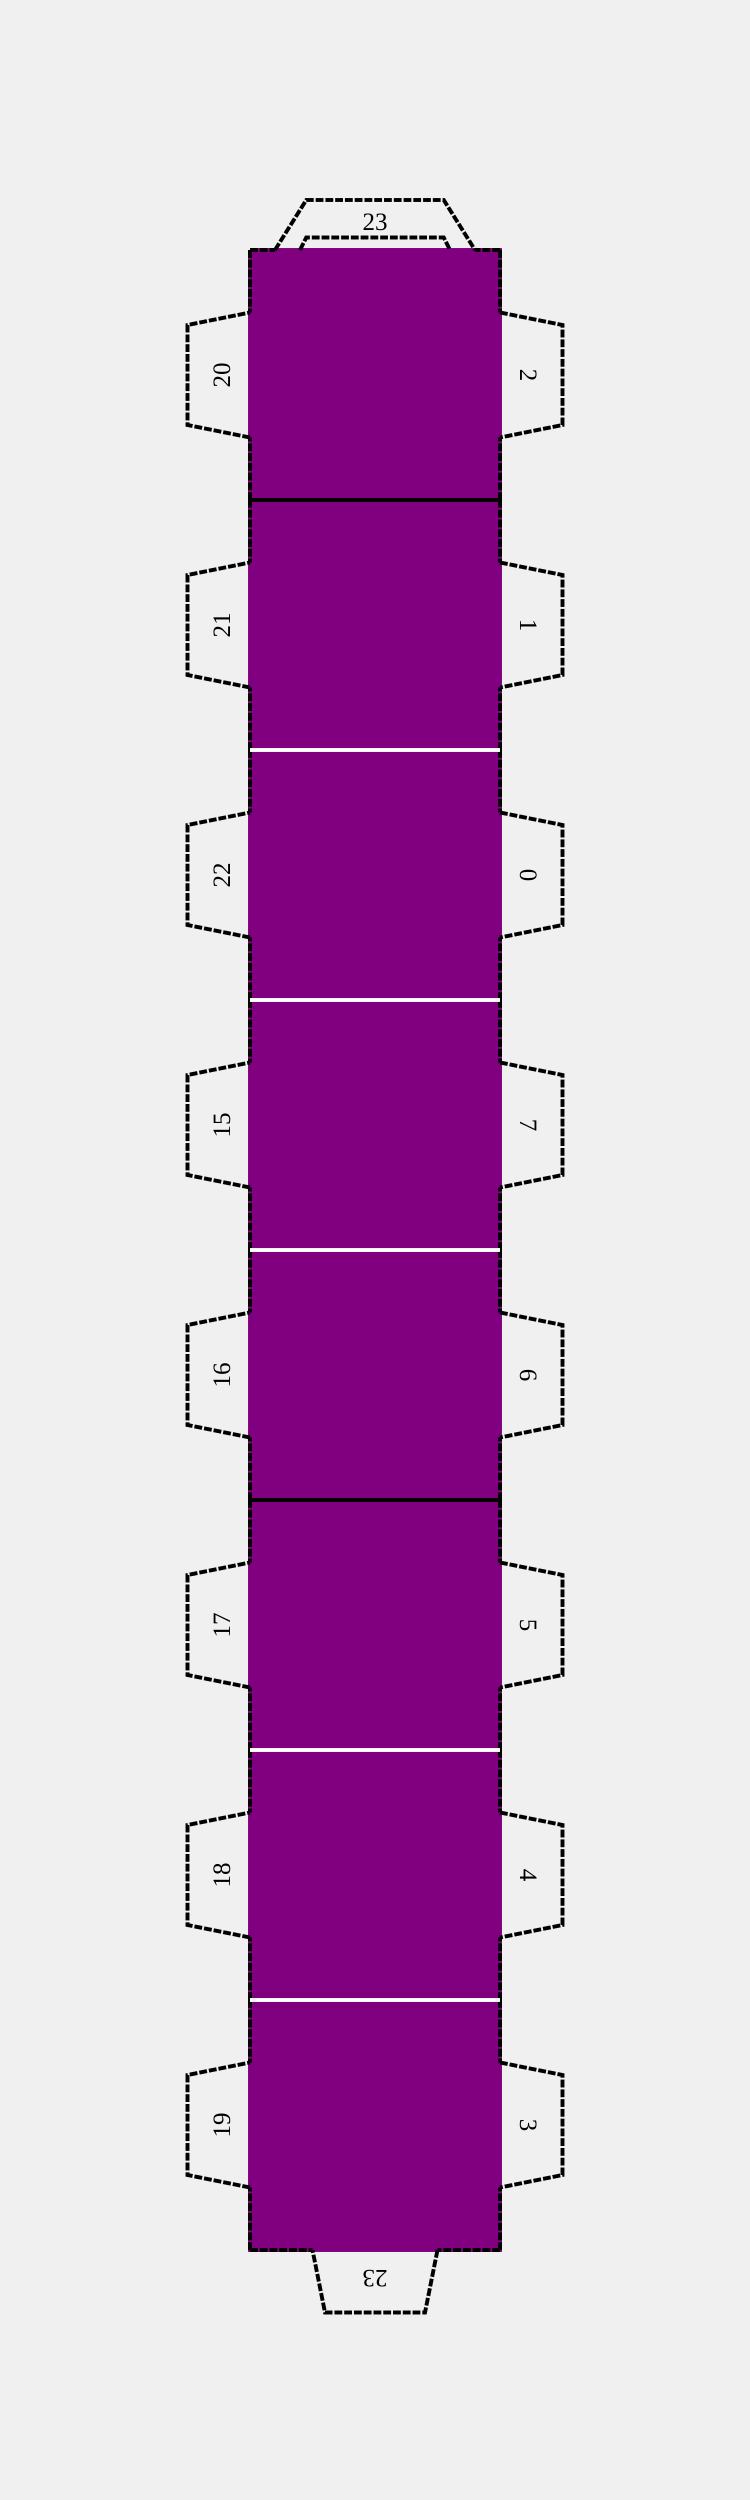
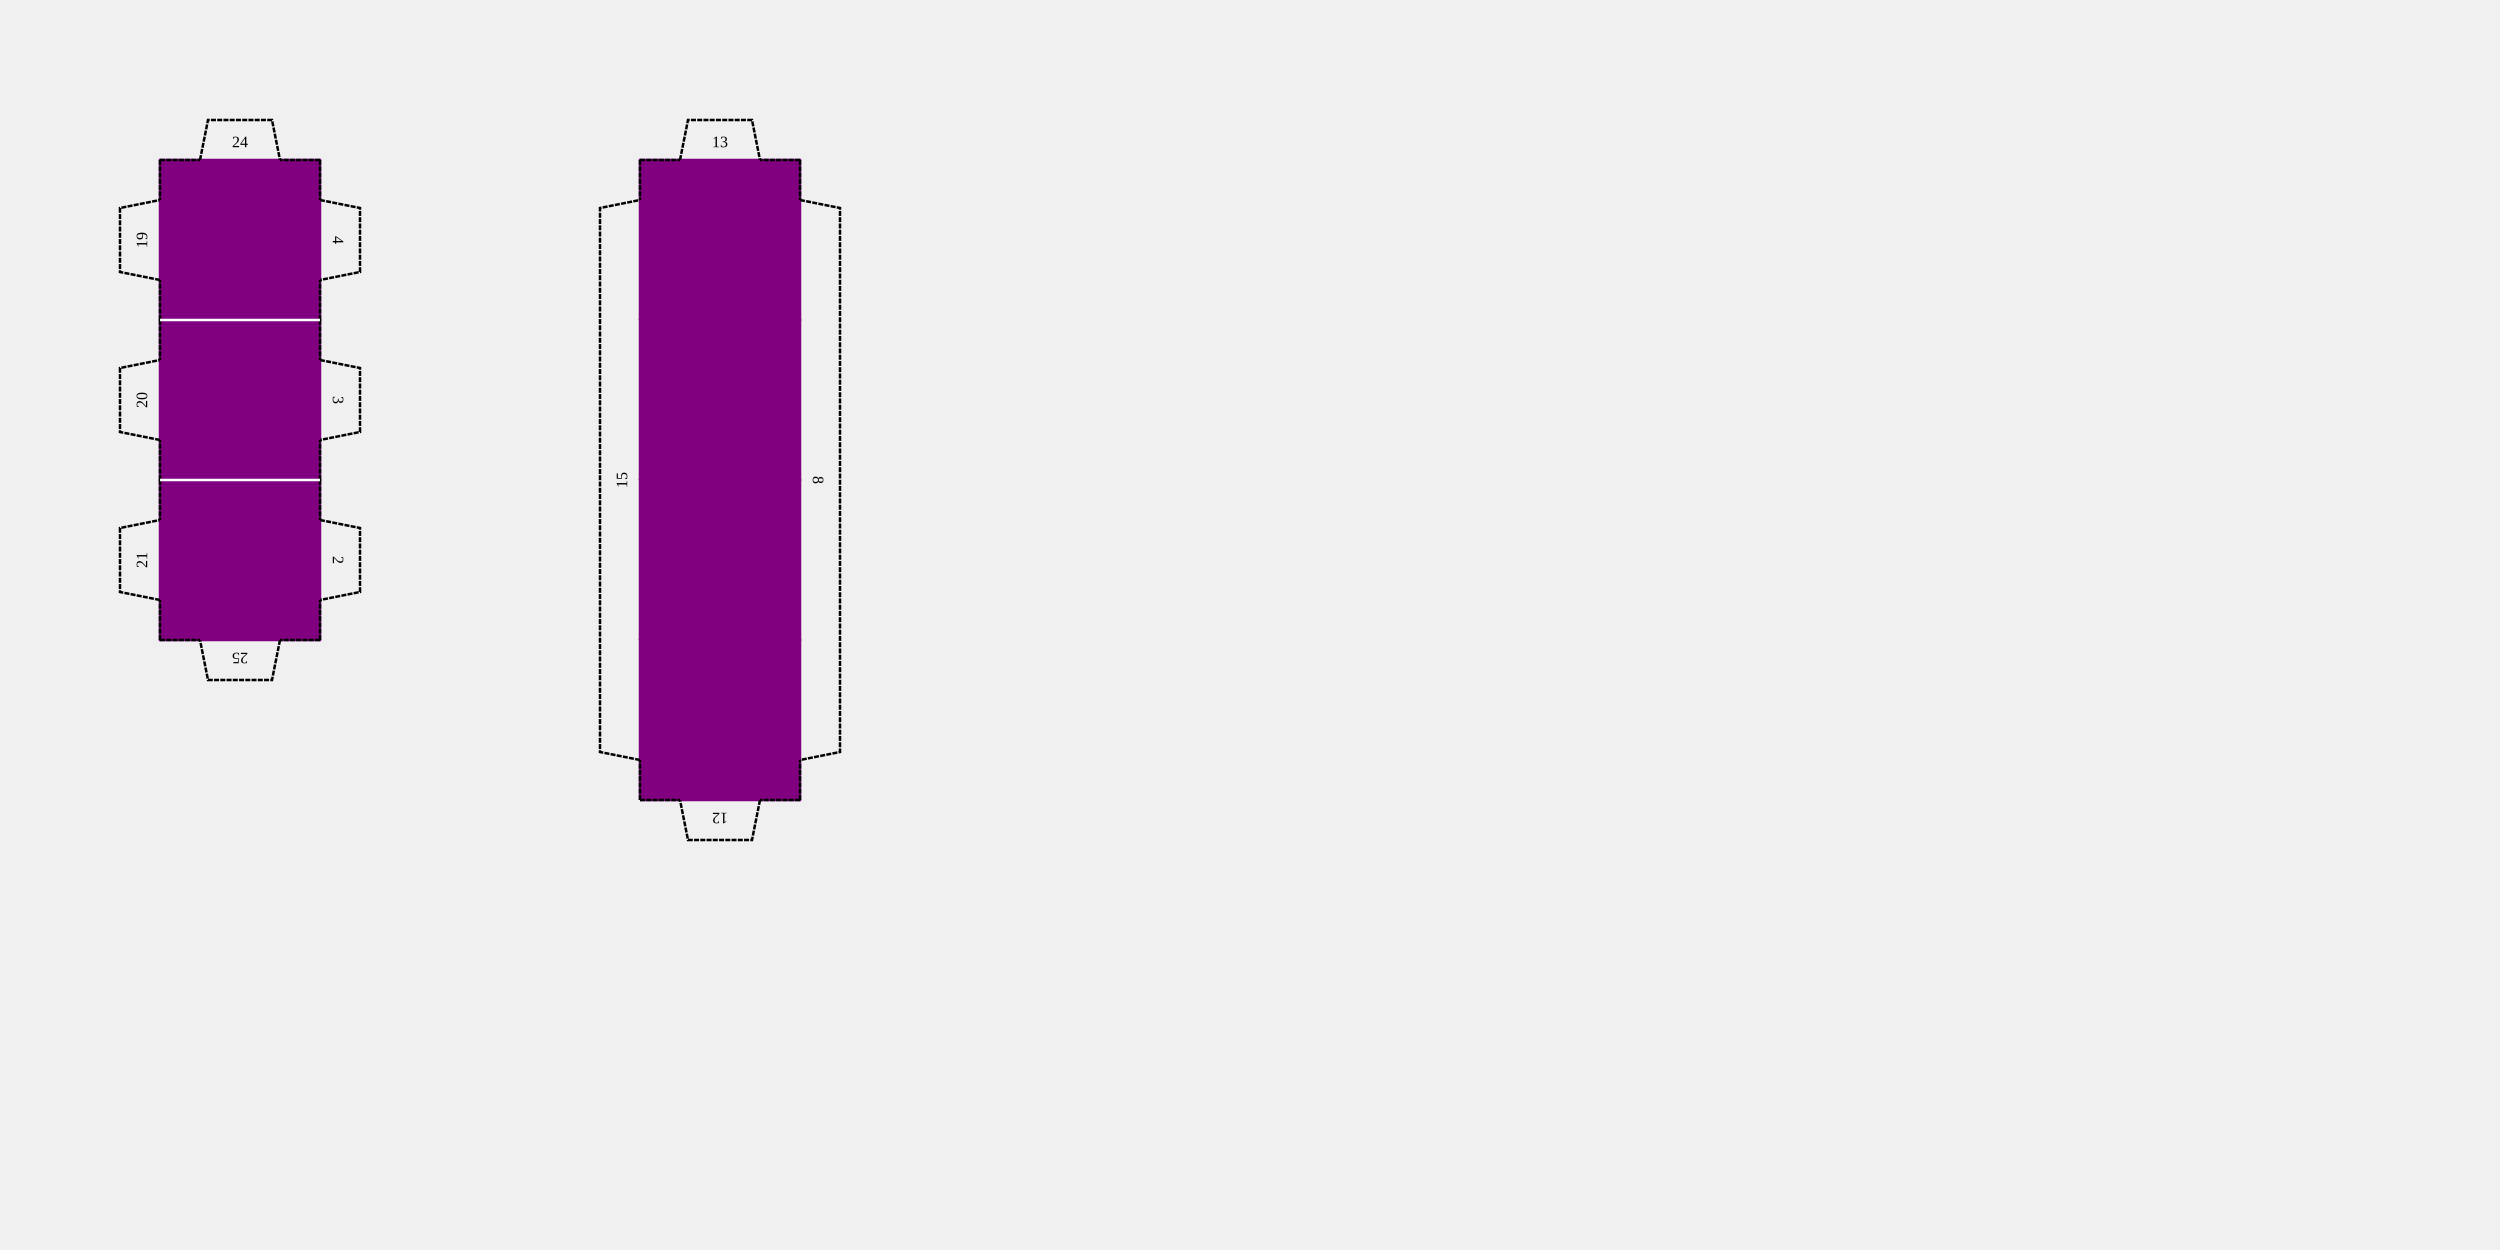
- <svg xmlns="http://www.w3.org/2000/svg" width="192" height="640">
-   <g transform="translate(192,128)">
+ <svg xmlns="http://www.w3.org/2000/svg" width="1000" height="500">
+   <g transform="translate(192,384)">
+     <path stroke="purple" fill="purple" d="M-128 -256 L-128 -192 L-64 -192 L-64 -256 L-128 -256" />
+     <path stroke="purple" fill="purple" d="M-128 -192 L-64 -192 L-64 -128 L-128 -128 L-128 -192" />
+     <path stroke="purple" fill="purple" d="M-128 -256 L-64 -256 L-64 -320 L-128 -320 L-128 -256" />
+     <path stroke-width="1" stroke-dasharray="2,0.5" stroke="black" fill="none" d="M-128 -208 L-144 -211.2 L-144 -236.8 L-128 -240" />
+     <path stroke-width="1" stroke-dasharray="2,0.5" stroke="black" fill="none" d="M-128 -192 L-128 -208" />
+     <path stroke-width="1" stroke-dasharray="2,0.5" stroke="black" fill="none" d="M-128 -256 L-128 -240" />
+     <text font-size="6.4" fill="black" text-anchor="middle" transform="matrix(0,-1,1,0,-133.12,-224)">20</text>
+     <path stroke-width="1" stroke-dasharray="2,0.5" stroke="black" fill="none" d="M-64 -240 L-48 -236.8 L-48 -211.2 L-64 -208" />
+     <path stroke-width="1" stroke-dasharray="2,0.5" stroke="black" fill="none" d="M-64 -256 L-64 -240" />
+     <path stroke-width="1" stroke-dasharray="2,0.5" stroke="black" fill="none" d="M-64 -192 L-64 -208" />
+     <text font-size="6.4" fill="black" text-anchor="middle" transform="matrix(0,1,-1,0,-58.88,-224)">3</text>
+     <path stroke-width="1" stroke-dasharray="2,0.5" stroke="black" fill="none" d="M-128 -144 L-144 -147.2 L-144 -172.8 L-128 -176" />
+     <path stroke-width="1" stroke-dasharray="2,0.5" stroke="black" fill="none" d="M-128 -128 L-128 -144" />
+     <path stroke-width="1" stroke-dasharray="2,0.5" stroke="black" fill="none" d="M-128 -192 L-128 -176" />
+     <text font-size="6.4" fill="black" text-anchor="middle" transform="matrix(0,-1,1,0,-133.12,-160)">21</text>
+     <path stroke-width="1" stroke-dasharray="2,0.5" stroke="black" fill="none" d="M-64 -176 L-48 -172.8 L-48 -147.2 L-64 -144" />
+     <path stroke-width="1" stroke-dasharray="2,0.5" stroke="black" fill="none" d="M-64 -192 L-64 -176" />
+     <path stroke-width="1" stroke-dasharray="2,0.5" stroke="black" fill="none" d="M-64 -128 L-64 -144" />
+     <text font-size="6.4" fill="black" text-anchor="middle" transform="matrix(0,1,-1,0,-58.88,-160)">2</text>
+     <path stroke-width="1" stroke-dasharray="2,0.5" stroke="black" fill="none" d="M-80 -128 L-83.2 -112 L-108.8 -112 L-112 -128" />
+     <path stroke-width="1" stroke-dasharray="2,0.5" stroke="black" fill="none" d="M-64 -128 L-80 -128" />
+     <path stroke-width="1" stroke-dasharray="2,0.5" stroke="black" fill="none" d="M-128 -128 L-112 -128" />
+     <text font-size="6.4" fill="black" text-anchor="middle" transform="matrix(-1,0,0,-1,-96,-122.88)">25</text>
+     <path stroke-width="1" stroke-dasharray="2,0.5" stroke="black" fill="none" d="M-64 -304 L-48 -300.8 L-48 -275.2 L-64 -272" />
+     <path stroke-width="1" stroke-dasharray="2,0.5" stroke="black" fill="none" d="M-64 -320 L-64 -304" />
+     <path stroke-width="1" stroke-dasharray="2,0.5" stroke="black" fill="none" d="M-64 -256 L-64 -272" />
+     <text font-size="6.4" fill="black" text-anchor="middle" transform="matrix(0,1,-1,0,-58.88,-288)">4</text>
+     <path stroke-width="1" stroke-dasharray="2,0.5" stroke="black" fill="none" d="M-128 -272 L-144 -275.2 L-144 -300.8 L-128 -304" />
+     <path stroke-width="1" stroke-dasharray="2,0.5" stroke="black" fill="none" d="M-128 -256 L-128 -272" />
+     <path stroke-width="1" stroke-dasharray="2,0.5" stroke="black" fill="none" d="M-128 -320 L-128 -304" />
+     <text font-size="6.4" fill="black" text-anchor="middle" transform="matrix(0,-1,1,0,-133.12,-288)">19</text>
+     <path stroke-width="1" stroke-dasharray="2,0.5" stroke="black" fill="none" d="M-112 -320 L-108.8 -336 L-83.2 -336 L-80 -320" />
+     <path stroke-width="1" stroke-dasharray="2,0.5" stroke="black" fill="none" d="M-128 -320 L-112 -320" />
+     <path stroke-width="1" stroke-dasharray="2,0.5" stroke="black" fill="none" d="M-64 -320 L-80 -320" />
+     <text font-size="6.4" fill="black" text-anchor="middle" transform="matrix(1,0,0,1,-96,-325.12)">24</text>
+     <line x1="-64" y1="-192" x2="-128" y2="-192" stroke="white" stroke-width="1" />
+     <line x1="-128" y1="-256" x2="-64" y2="-256" stroke="white" stroke-width="1" />
+   </g>
+   <g transform="translate(384,0)">
+     <path stroke="purple" fill="purple" d="M-128 128 L-128 64 L-64 64 L-64 128 L-128 128" />
    <path stroke="purple" fill="purple" d="M-128 192 L-128 128 L-64 128 L-64 192 L-128 192" />
-     <path stroke="purple" fill="purple" d="M-128 256 L-64 256 L-64 192 L-128 192 L-128 256" />
-     <path stroke="purple" fill="purple" d="M-128 64 L-64 64 L-64 128 L-128 128 L-128 64" />
+     <path stroke="purple" fill="purple" d="M-128 256 L-128 192 L-64 192 L-64 256 L-128 256" />
    <path stroke="purple" fill="purple" d="M-128 320 L-128 256 L-64 256 L-64 320 L-128 320" />
-     <path stroke="purple" fill="purple" d="M-128 0 L-128 64 L-64 64 L-64 0 L-128 0" />
-     <path stroke="purple" fill="purple" d="M-128 384 L-64 384 L-64 320 L-128 320 L-128 384" />
-     <path stroke="purple" fill="purple" d="M-128 -64 L-64 -64 L-64 0 L-128 0 L-128 -64" />
-     <path stroke="purple" fill="purple" d="M-128 384 L-128 448 L-64 448 L-64 384 L-128 384" />
-     <path stroke-width="1" stroke-dasharray="2,0.5" stroke="black" fill="none" d="M-128 176 L-144 172.8 L-144 147.2 L-128 144" />
-     <path stroke-width="1" stroke-dasharray="2,0.5" stroke="black" fill="none" d="M-128 192 L-128 176" />
-     <path stroke-width="1" stroke-dasharray="2,0.5" stroke="black" fill="none" d="M-128 128 L-128 144" />
-     <text font-size="6.4" fill="black" text-anchor="middle" transform="matrix(0,-1,1,0,-133.12,160)">15</text>
-     <path stroke-width="1" stroke-dasharray="2,0.5" stroke="black" fill="none" d="M-64 144 L-48 147.2 L-48 172.8 L-64 176" />
-     <path stroke-width="1" stroke-dasharray="2,0.5" stroke="black" fill="none" d="M-64 128 L-64 144" />
-     <path stroke-width="1" stroke-dasharray="2,0.5" stroke="black" fill="none" d="M-64 192 L-64 176" />
-     <text font-size="6.4" fill="black" text-anchor="middle" transform="matrix(0,1,-1,0,-58.88,160)">7</text>
-     <path stroke-width="1" stroke-dasharray="2,0.5" stroke="black" fill="none" d="M-64 208 L-48 211.2 L-48 236.8 L-64 240" />
-     <path stroke-width="1" stroke-dasharray="2,0.5" stroke="black" fill="none" d="M-64 192 L-64 208" />
-     <path stroke-width="1" stroke-dasharray="2,0.5" stroke="black" fill="none" d="M-64 256 L-64 240" />
-     <text font-size="6.4" fill="black" text-anchor="middle" transform="matrix(0,1,-1,0,-58.88,224)">6</text>
-     <path stroke-width="1" stroke-dasharray="2,0.5" stroke="black" fill="none" d="M-128 240 L-144 236.8 L-144 211.2 L-128 208" />
-     <path stroke-width="1" stroke-dasharray="2,0.5" stroke="black" fill="none" d="M-128 256 L-128 240" />
-     <path stroke-width="1" stroke-dasharray="2,0.5" stroke="black" fill="none" d="M-128 192 L-128 208" />
-     <text font-size="6.4" fill="black" text-anchor="middle" transform="matrix(0,-1,1,0,-133.12,224)">16</text>
-     <path stroke-width="1" stroke-dasharray="2,0.5" stroke="black" fill="none" d="M-128 112 L-144 108.8 L-144 83.2 L-128 80" />
-     <path stroke-width="1" stroke-dasharray="2,0.5" stroke="black" fill="none" d="M-128 128 L-128 112" />
+     <path stroke-width="1" stroke-dasharray="2,0.5" stroke="black" fill="none" d="M-80 320 L-83.2 336 L-108.8 336 L-112 320" />
+     <path stroke-width="1" stroke-dasharray="2,0.5" stroke="black" fill="none" d="M-64 320 L-80 320" />
+     <path stroke-width="1" stroke-dasharray="2,0.5" stroke="black" fill="none" d="M-128 320 L-112 320" />
+     <text font-size="6.4" fill="black" text-anchor="middle" transform="matrix(-1,0,0,-1,-96,325.12)">12</text>
+     <path stroke-width="1" stroke-dasharray="2,0.5" stroke="black" fill="none" d="M-128 304 L-144 300.8 L-144 83.2 L-128 80" />
+     <path stroke-width="1" stroke-dasharray="2,0.5" stroke="black" fill="none" d="M-128 320 L-128 304" />
    <path stroke-width="1" stroke-dasharray="2,0.5" stroke="black" fill="none" d="M-128 64 L-128 80" />
-     <text font-size="6.4" fill="black" text-anchor="middle" transform="matrix(0,-1,1,0,-133.12,96)">22</text>
-     <path stroke-width="1" stroke-dasharray="2,0.5" stroke="black" fill="none" d="M-64 80 L-48 83.2 L-48 108.8 L-64 112" />
+     <text font-size="6.4" fill="black" text-anchor="middle" transform="matrix(0,-1,1,0,-133.12,192)">15</text>
+     <path stroke-width="1" stroke-dasharray="2,0.5" stroke="black" fill="none" d="M-112 64 L-108.8 48 L-83.2 48 L-80 64" />
+     <path stroke-width="1" stroke-dasharray="2,0.5" stroke="black" fill="none" d="M-128 64 L-112 64" />
+     <path stroke-width="1" stroke-dasharray="2,0.5" stroke="black" fill="none" d="M-64 64 L-80 64" />
+     <text font-size="6.4" fill="black" text-anchor="middle" transform="matrix(1,0,0,1,-96,58.88)">13</text>
+     <path stroke-width="1" stroke-dasharray="2,0.5" stroke="black" fill="none" d="M-64 80 L-48 83.2 L-48 300.8 L-64 304" />
    <path stroke-width="1" stroke-dasharray="2,0.5" stroke="black" fill="none" d="M-64 64 L-64 80" />
-     <path stroke-width="1" stroke-dasharray="2,0.5" stroke="black" fill="none" d="M-64 128 L-64 112" />
-     <text font-size="6.4" fill="black" text-anchor="middle" transform="matrix(0,1,-1,0,-58.88,96)">0</text>
-     <path stroke-width="1" stroke-dasharray="2,0.5" stroke="black" fill="none" d="M-128 304 L-144 300.8 L-144 275.2 L-128 272" />
-     <path stroke-width="1" stroke-dasharray="2,0.5" stroke="black" fill="none" d="M-128 320 L-128 304" />
-     <path stroke-width="1" stroke-dasharray="2,0.5" stroke="black" fill="none" d="M-128 256 L-128 272" />
-     <text font-size="6.4" fill="black" text-anchor="middle" transform="matrix(0,-1,1,0,-133.12,288)">17</text>
-     <path stroke-width="1" stroke-dasharray="2,0.5" stroke="black" fill="none" d="M-64 272 L-48 275.2 L-48 300.8 L-64 304" />
-     <path stroke-width="1" stroke-dasharray="2,0.5" stroke="black" fill="none" d="M-64 256 L-64 272" />
    <path stroke-width="1" stroke-dasharray="2,0.5" stroke="black" fill="none" d="M-64 320 L-64 304" />
-     <text font-size="6.4" fill="black" text-anchor="middle" transform="matrix(0,1,-1,0,-58.88,288)">5</text>
-     <path stroke-width="1" stroke-dasharray="2,0.5" stroke="black" fill="none" d="M-128 48 L-144 44.8 L-144 19.2 L-128 16" />
-     <path stroke-width="1" stroke-dasharray="2,0.5" stroke="black" fill="none" d="M-128 64 L-128 48" />
-     <path stroke-width="1" stroke-dasharray="2,0.5" stroke="black" fill="none" d="M-128 0 L-128 16" />
-     <text font-size="6.4" fill="black" text-anchor="middle" transform="matrix(0,-1,1,0,-133.12,32)">21</text>
-     <path stroke-width="1" stroke-dasharray="2,0.5" stroke="black" fill="none" d="M-64 16 L-48 19.2 L-48 44.8 L-64 48" />
-     <path stroke-width="1" stroke-dasharray="2,0.5" stroke="black" fill="none" d="M-64 0 L-64 16" />
-     <path stroke-width="1" stroke-dasharray="2,0.5" stroke="black" fill="none" d="M-64 64 L-64 48" />
-     <text font-size="6.4" fill="black" text-anchor="middle" transform="matrix(0,1,-1,0,-58.88,32)">1</text>
-     <path stroke-width="1" stroke-dasharray="2,0.5" stroke="black" fill="none" d="M-64 336 L-48 339.2 L-48 364.8 L-64 368" />
-     <path stroke-width="1" stroke-dasharray="2,0.5" stroke="black" fill="none" d="M-64 320 L-64 336" />
-     <path stroke-width="1" stroke-dasharray="2,0.5" stroke="black" fill="none" d="M-64 384 L-64 368" />
-     <text font-size="6.4" fill="black" text-anchor="middle" transform="matrix(0,1,-1,0,-58.88,352)">4</text>
-     <path stroke-width="1" stroke-dasharray="2,0.5" stroke="black" fill="none" d="M-128 368 L-144 364.8 L-144 339.2 L-128 336" />
-     <path stroke-width="1" stroke-dasharray="2,0.5" stroke="black" fill="none" d="M-128 384 L-128 368" />
-     <path stroke-width="1" stroke-dasharray="2,0.5" stroke="black" fill="none" d="M-128 320 L-128 336" />
-     <text font-size="6.4" fill="black" text-anchor="middle" transform="matrix(0,-1,1,0,-133.12,352)">18</text>
-     <path stroke-width="1" stroke-dasharray="2,0.5" stroke="black" fill="none" d="M-128 -16 L-144 -19.2 L-144 -44.8 L-128 -48" />
-     <path stroke-width="1" stroke-dasharray="2,0.5" stroke="black" fill="none" d="M-128 0 L-128 -16" />
-     <path stroke-width="1" stroke-dasharray="2,0.5" stroke="black" fill="none" d="M-128 -64 L-128 -48" />
-     <text font-size="6.4" fill="black" text-anchor="middle" transform="matrix(0,-1,1,0,-133.12,-32)">20</text>
-     <path stroke-width="1" stroke-dasharray="2,0.5" stroke="black" fill="none" d="M-121.6 -64 L-113.6 -76.8 L-78.4 -76.8 L-70.4 -64" />
-     <path stroke-width="1" stroke-dasharray="2,0.5" stroke="black" fill="none" d="M-115.2 -64 L-113.6 -67.2 L-78.4 -67.2 L-76.8 -64" />
-     <path stroke-width="1" stroke-dasharray="2,0.5" stroke="black" fill="none" d="M-128 -64 L-121.6 -64" />
-     <path stroke-width="1" stroke-dasharray="2,0.5" stroke="black" fill="none" d="M-64 -64 L-70.4 -64" />
-     <text font-size="6.4" fill="black" text-anchor="middle" transform="matrix(1,0,0,1,-96,-69.12)">23</text>
-     <path stroke-width="1" stroke-dasharray="2,0.5" stroke="black" fill="none" d="M-64 -48 L-48 -44.8 L-48 -19.2 L-64 -16" />
-     <path stroke-width="1" stroke-dasharray="2,0.5" stroke="black" fill="none" d="M-64 -64 L-64 -48" />
-     <path stroke-width="1" stroke-dasharray="2,0.5" stroke="black" fill="none" d="M-64 0 L-64 -16" />
-     <text font-size="6.4" fill="black" text-anchor="middle" transform="matrix(0,1,-1,0,-58.88,-32)">2</text>
-     <path stroke-width="1" stroke-dasharray="2,0.5" stroke="black" fill="none" d="M-80 448 L-83.2 464 L-108.8 464 L-112 448" />
-     <path stroke-width="1" stroke-dasharray="2,0.5" stroke="black" fill="none" d="M-64 448 L-80 448" />
-     <path stroke-width="1" stroke-dasharray="2,0.5" stroke="black" fill="none" d="M-128 448 L-112 448" />
-     <text font-size="6.4" fill="black" text-anchor="middle" transform="matrix(-1,0,0,-1,-96,453.12)">23</text>
-     <path stroke-width="1" stroke-dasharray="2,0.5" stroke="black" fill="none" d="M-128 432 L-144 428.8 L-144 403.2 L-128 400" />
-     <path stroke-width="1" stroke-dasharray="2,0.5" stroke="black" fill="none" d="M-128 448 L-128 432" />
-     <path stroke-width="1" stroke-dasharray="2,0.5" stroke="black" fill="none" d="M-128 384 L-128 400" />
-     <text font-size="6.4" fill="black" text-anchor="middle" transform="matrix(0,-1,1,0,-133.12,416)">19</text>
-     <path stroke-width="1" stroke-dasharray="2,0.5" stroke="black" fill="none" d="M-64 400 L-48 403.2 L-48 428.8 L-64 432" />
-     <path stroke-width="1" stroke-dasharray="2,0.5" stroke="black" fill="none" d="M-64 384 L-64 400" />
-     <path stroke-width="1" stroke-dasharray="2,0.5" stroke="black" fill="none" d="M-64 448 L-64 432" />
-     <text font-size="6.4" fill="black" text-anchor="middle" transform="matrix(0,1,-1,0,-58.88,416)">3</text>
-     <line x1="-64" y1="192" x2="-128" y2="192" stroke="white" stroke-width="1" />
-     <line x1="-128" y1="128" x2="-64" y2="128" stroke="white" stroke-width="1" />
-     <line x1="-64" y1="256" x2="-128" y2="256" stroke="black" stroke-width="1" />
-     <line x1="-128" y1="64" x2="-64" y2="64" stroke="white" stroke-width="1" />
-     <line x1="-64" y1="320" x2="-128" y2="320" stroke="white" stroke-width="1" />
-     <line x1="-128" y1="0" x2="-64" y2="0" stroke="black" stroke-width="1" />
-     <line x1="-64" y1="384" x2="-128" y2="384" stroke="white" stroke-width="1" />
+     <text font-size="6.4" fill="black" text-anchor="middle" transform="matrix(0,1,-1,0,-58.88,192)">8</text>
  </g>
</svg>
